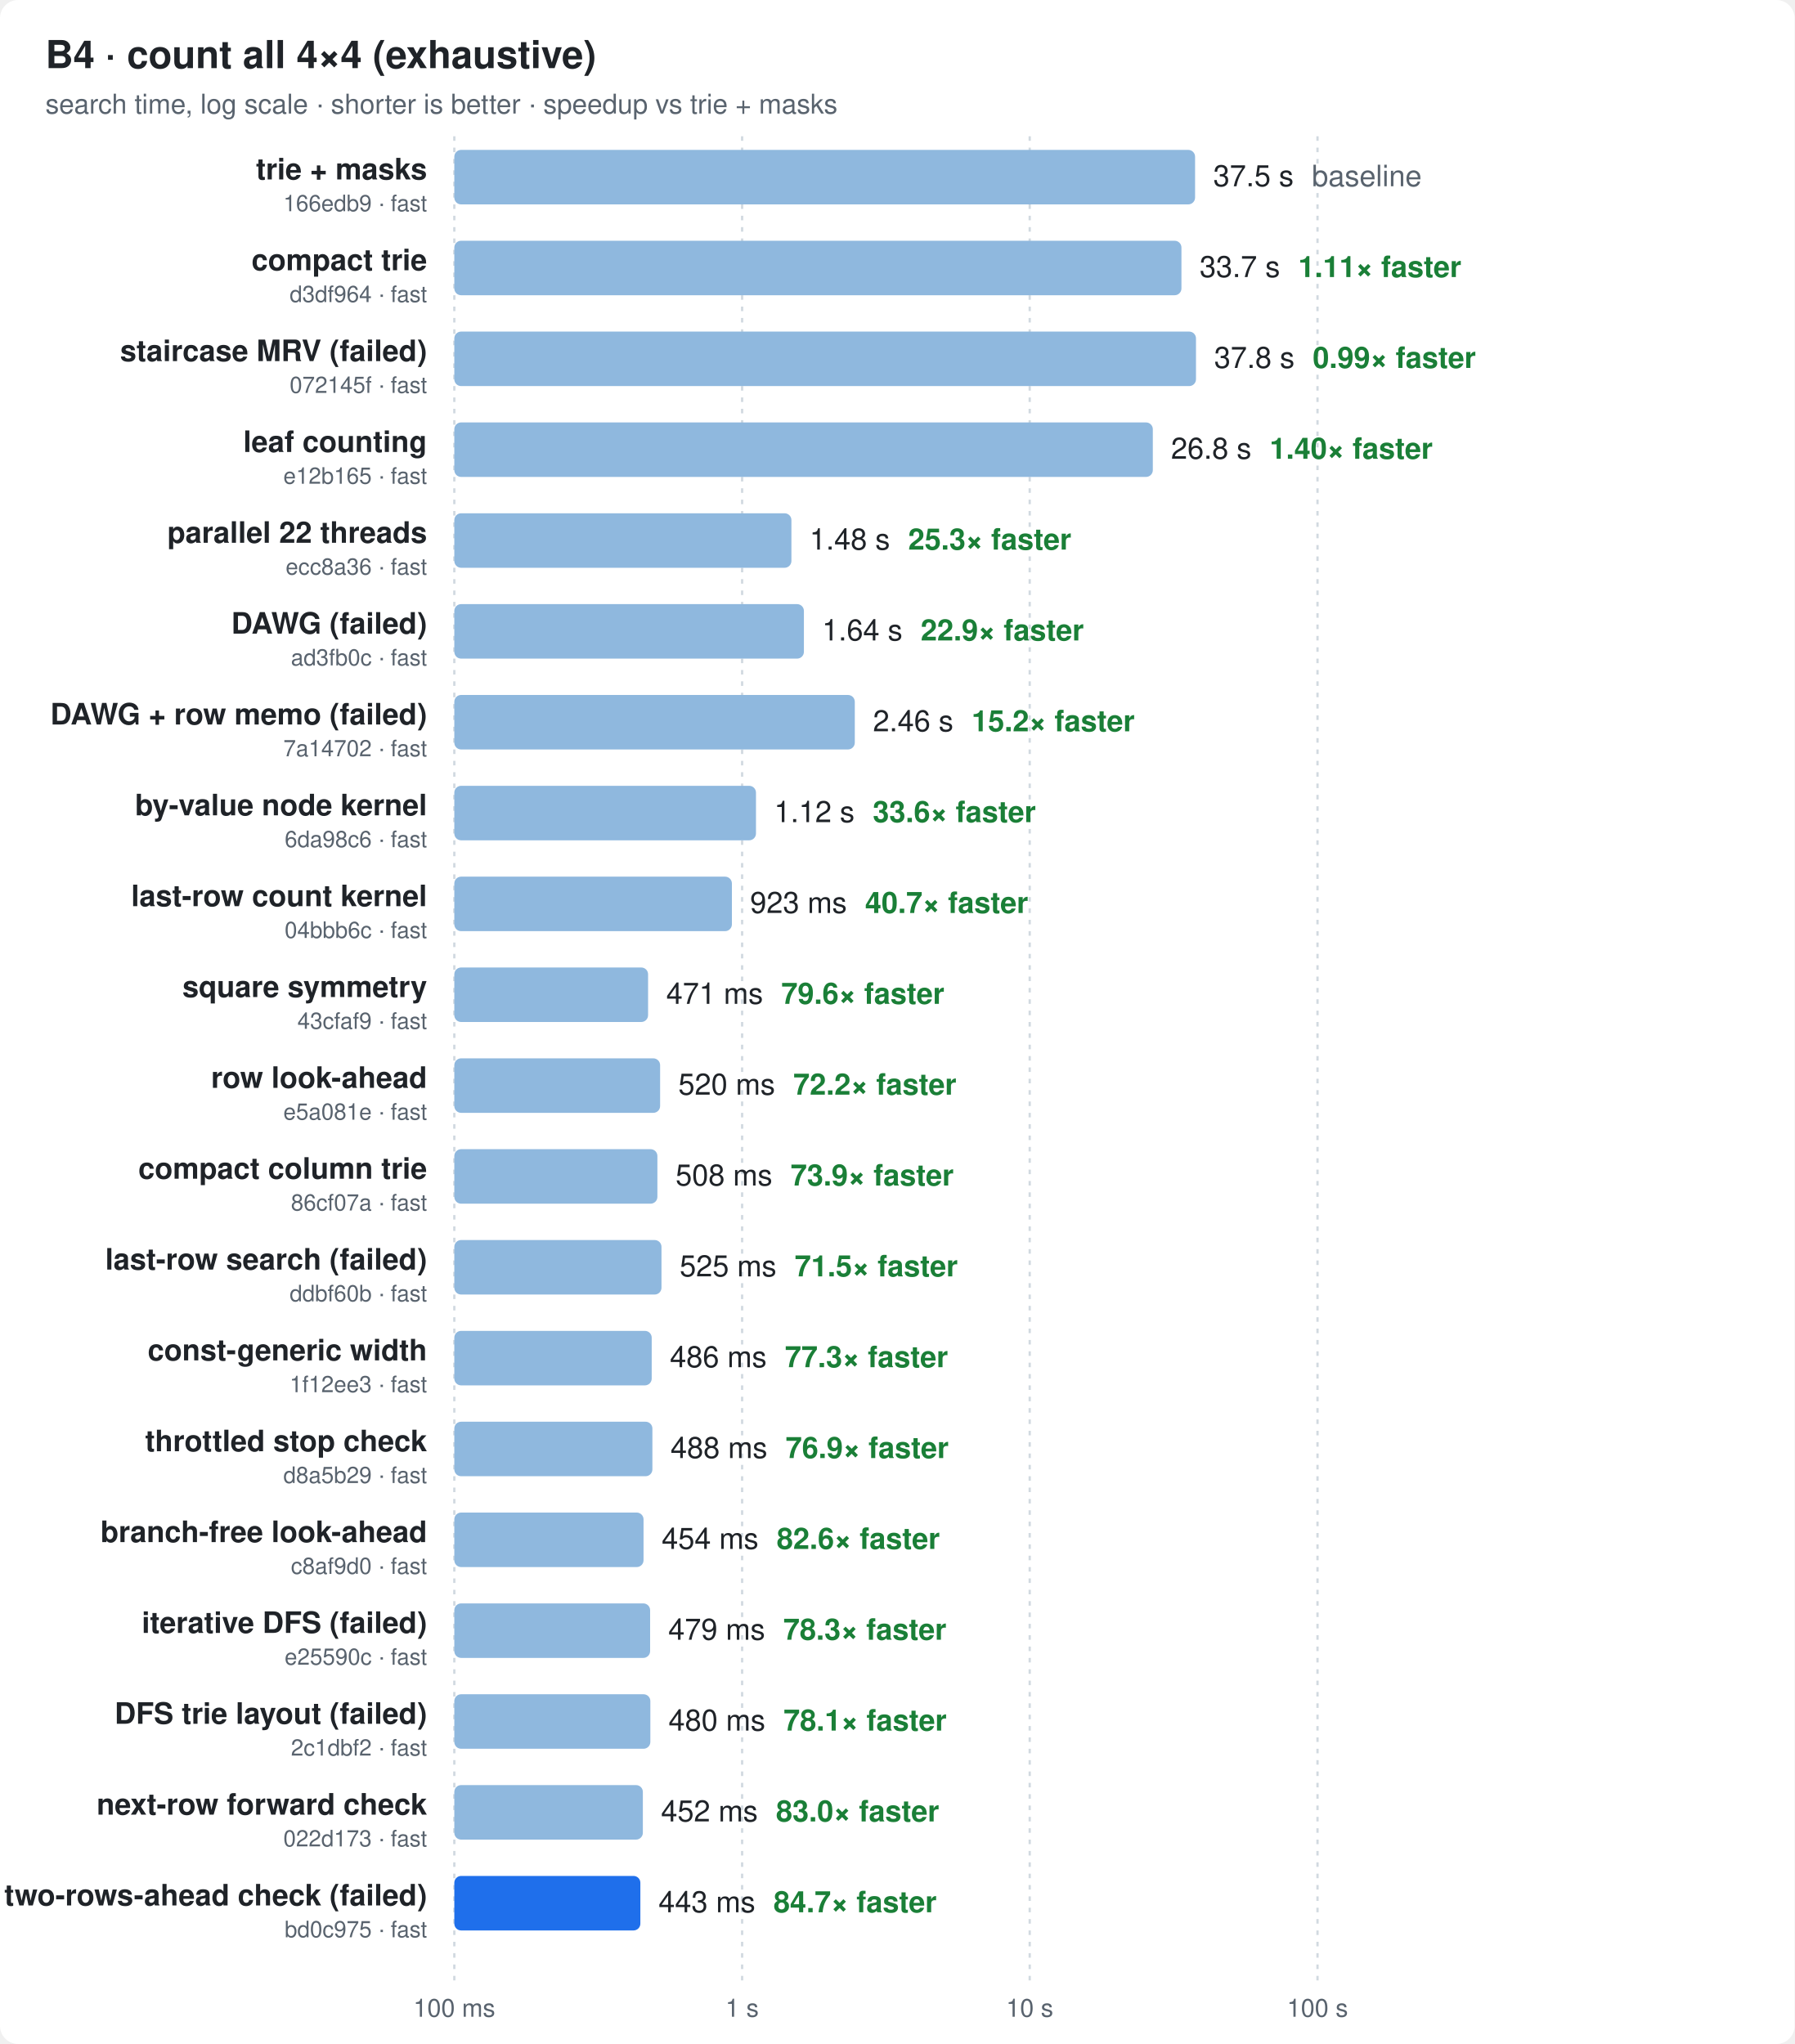
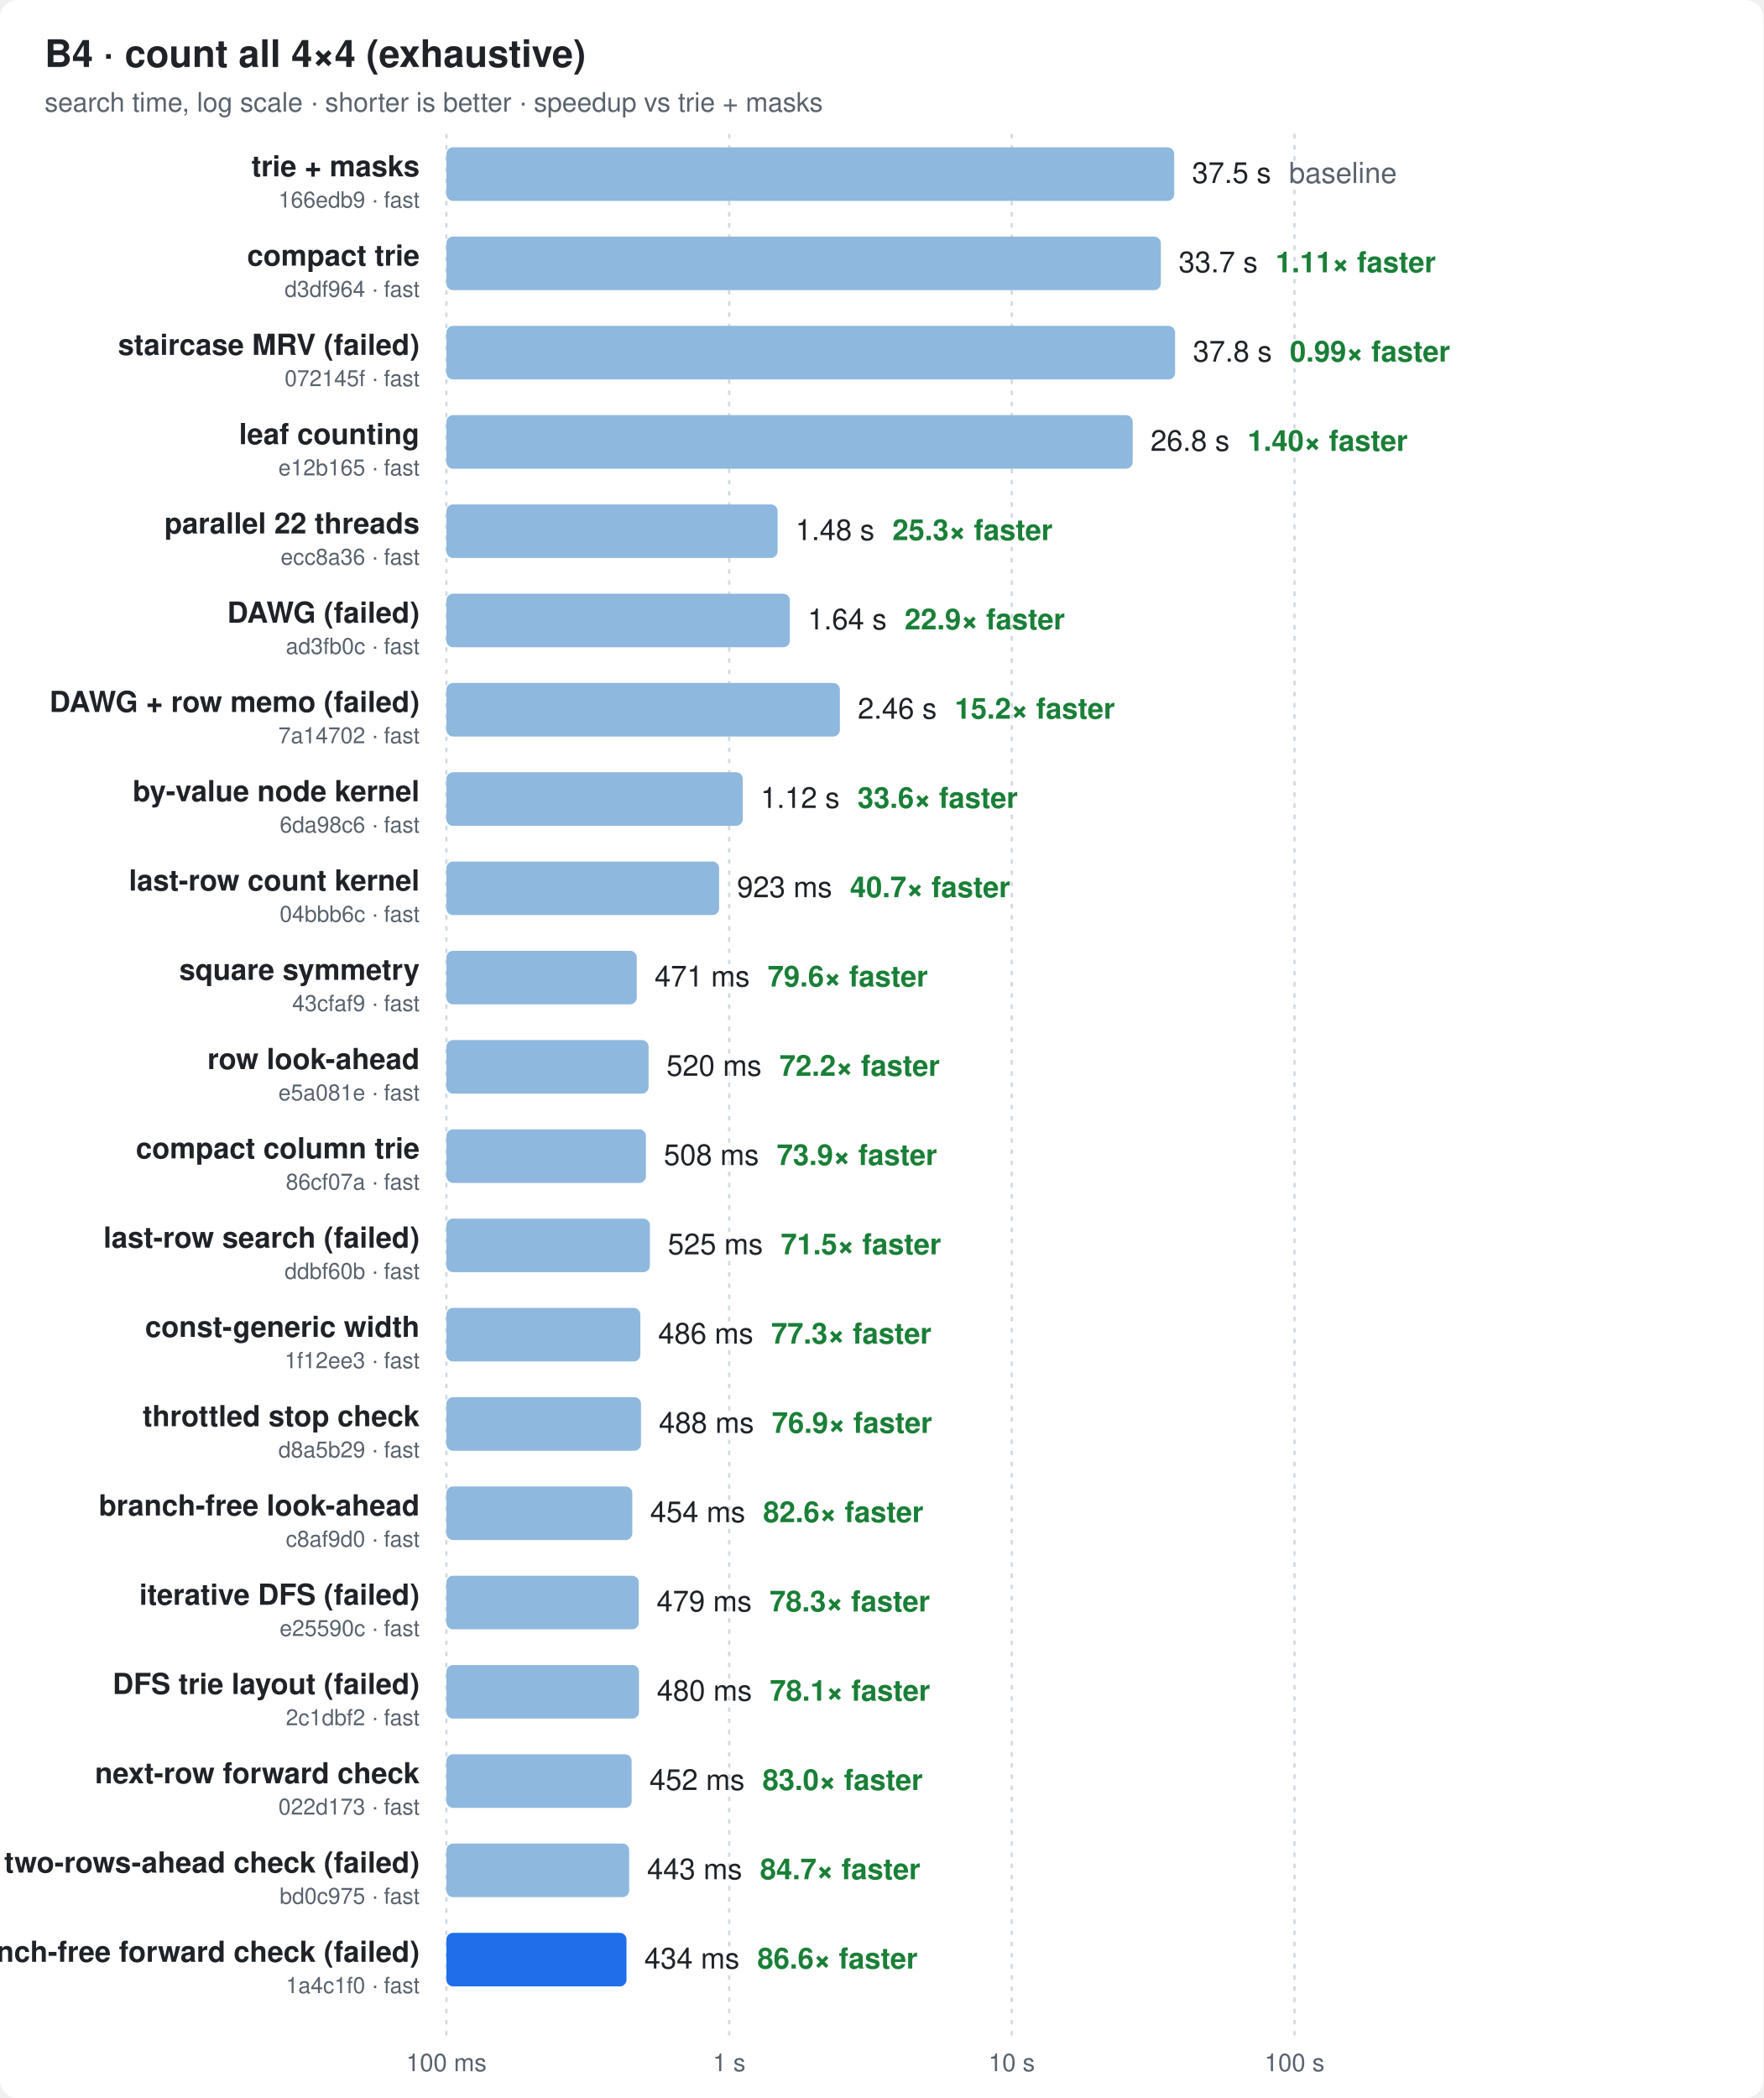
- <svg xmlns="http://www.w3.org/2000/svg" width="790" height="900" viewBox="0 0 790 900" font-family="ui-sans-serif,-apple-system,Segoe UI,Helvetica,Arial,sans-serif">
+ <svg xmlns="http://www.w3.org/2000/svg" width="790" height="940" viewBox="0 0 790 940" font-family="ui-sans-serif,-apple-system,Segoe UI,Helvetica,Arial,sans-serif">
  <style>
  .bg{fill:#ffffff} .t{fill:#1f2328} .m{fill:#59636e} .g{stroke:#d1d9e0}
  .bar{fill:#8fb8de} .best{fill:#1f6feb} .x{fill:#1a7f37;font-weight:600}
  @media (prefers-color-scheme: dark){
    .bg{fill:#0d1117} .t{fill:#e6edf3} .m{fill:#9198a1} .g{stroke:#30363d}
    .bar{fill:#2f5f8f} .best{fill:#4493f8} .x{fill:#3fb950}
  }
</style>
-   <rect class="bg" width="790" height="900" rx="8" />
+   <rect class="bg" width="790" height="940" rx="8" />
  <text class="t" x="20" y="30" font-size="17" font-weight="700">B4 · count all 4×4 (exhaustive)</text>
  <text class="m" x="20" y="50" font-size="12">search time, log scale · shorter is better · speedup vs trie + masks</text>
-   <line class="g" x1="200.0" x2="200.0" y1="60" y2="872" stroke-dasharray="2 3" />
-   <text class="m" x="200.0" y="888" font-size="11" text-anchor="middle">100 ms</text>
-   <line class="g" x1="326.7" x2="326.7" y1="60" y2="872" stroke-dasharray="2 3" />
-   <text class="m" x="326.7" y="888" font-size="11" text-anchor="middle">1 s</text>
-   <line class="g" x1="453.3" x2="453.3" y1="60" y2="872" stroke-dasharray="2 3" />
-   <text class="m" x="453.3" y="888" font-size="11" text-anchor="middle">10 s</text>
-   <line class="g" x1="580.0" x2="580.0" y1="60" y2="872" stroke-dasharray="2 3" />
-   <text class="m" x="580.0" y="888" font-size="11" text-anchor="middle">100 s</text>
+   <line class="g" x1="200.0" x2="200.0" y1="60" y2="912" stroke-dasharray="2 3" />
+   <text class="m" x="200.0" y="928" font-size="11" text-anchor="middle">100 ms</text>
+   <line class="g" x1="326.7" x2="326.7" y1="60" y2="912" stroke-dasharray="2 3" />
+   <text class="m" x="326.7" y="928" font-size="11" text-anchor="middle">1 s</text>
+   <line class="g" x1="453.3" x2="453.3" y1="60" y2="912" stroke-dasharray="2 3" />
+   <text class="m" x="453.3" y="928" font-size="11" text-anchor="middle">10 s</text>
+   <line class="g" x1="580.0" x2="580.0" y1="60" y2="912" stroke-dasharray="2 3" />
+   <text class="m" x="580.0" y="928" font-size="11" text-anchor="middle">100 s</text>
  <text class="t" x="188" y="79.0" font-size="13" font-weight="600" text-anchor="end">trie + masks</text>
  <text class="m" x="188" y="93.0" font-size="10" text-anchor="end">166edb9 · fast</text>
  <rect class="bar" x="200" y="66" width="326.1" height="24" rx="3" />
  <text class="t" x="534.1" y="82.0" font-size="13">37.5 s<tspan class="m" dx="8">baseline</tspan>
  </text>
  <text class="t" x="188" y="119.0" font-size="13" font-weight="600" text-anchor="end">compact trie</text>
  <text class="m" x="188" y="133.0" font-size="10" text-anchor="end">d3df964 · fast</text>
  <rect class="bar" x="200" y="106" width="320.1" height="24" rx="3" />
  <text class="t" x="528.1" y="122.0" font-size="13">33.7 s<tspan class="x" dx="8">1.11× faster</tspan>
  </text>
  <text class="t" x="188" y="159.0" font-size="13" font-weight="600" text-anchor="end">staircase MRV (failed)</text>
  <text class="m" x="188" y="173.0" font-size="10" text-anchor="end">072145f · fast</text>
  <rect class="bar" x="200" y="146" width="326.5" height="24" rx="3" />
  <text class="t" x="534.5" y="162.0" font-size="13">37.8 s<tspan class="x" dx="8">0.99× faster</tspan>
  </text>
  <text class="t" x="188" y="199.0" font-size="13" font-weight="600" text-anchor="end">leaf counting</text>
  <text class="m" x="188" y="213.0" font-size="10" text-anchor="end">e12b165 · fast</text>
  <rect class="bar" x="200" y="186" width="307.5" height="24" rx="3" />
  <text class="t" x="515.5" y="202.0" font-size="13">26.8 s<tspan class="x" dx="8">1.40× faster</tspan>
  </text>
  <text class="t" x="188" y="239.0" font-size="13" font-weight="600" text-anchor="end">parallel 22 threads</text>
  <text class="m" x="188" y="253.0" font-size="10" text-anchor="end">ecc8a36 · fast</text>
  <rect class="bar" x="200" y="226" width="148.4" height="24" rx="3" />
  <text class="t" x="356.4" y="242.0" font-size="13">1.48 s<tspan class="x" dx="8">25.3× faster</tspan>
  </text>
  <text class="t" x="188" y="279.0" font-size="13" font-weight="600" text-anchor="end">DAWG (failed)</text>
  <text class="m" x="188" y="293.0" font-size="10" text-anchor="end">ad3fb0c · fast</text>
  <rect class="bar" x="200" y="266" width="153.9" height="24" rx="3" />
  <text class="t" x="361.9" y="282.0" font-size="13">1.64 s<tspan class="x" dx="8">22.9× faster</tspan>
  </text>
  <text class="t" x="188" y="319.0" font-size="13" font-weight="600" text-anchor="end">DAWG + row memo (failed)</text>
  <text class="m" x="188" y="333.0" font-size="10" text-anchor="end">7a14702 · fast</text>
  <rect class="bar" x="200" y="306" width="176.3" height="24" rx="3" />
  <text class="t" x="384.3" y="322.0" font-size="13">2.46 s<tspan class="x" dx="8">15.2× faster</tspan>
  </text>
  <text class="t" x="188" y="359.0" font-size="13" font-weight="600" text-anchor="end">by-value node kernel</text>
  <text class="m" x="188" y="373.0" font-size="10" text-anchor="end">6da98c6 · fast</text>
  <rect class="bar" x="200" y="346" width="132.8" height="24" rx="3" />
  <text class="t" x="340.8" y="362.0" font-size="13">1.12 s<tspan class="x" dx="8">33.6× faster</tspan>
  </text>
  <text class="t" x="188" y="399.0" font-size="13" font-weight="600" text-anchor="end">last-row count kernel</text>
  <text class="m" x="188" y="413.0" font-size="10" text-anchor="end">04bbb6c · fast</text>
  <rect class="bar" x="200" y="386" width="122.2" height="24" rx="3" />
  <text class="t" x="330.2" y="402.0" font-size="13">923 ms<tspan class="x" dx="8">40.7× faster</tspan>
  </text>
  <text class="t" x="188" y="439.0" font-size="13" font-weight="600" text-anchor="end">square symmetry</text>
  <text class="m" x="188" y="453.0" font-size="10" text-anchor="end">43cfaf9 · fast</text>
  <rect class="bar" x="200" y="426" width="85.3" height="24" rx="3" />
  <text class="t" x="293.3" y="442.0" font-size="13">471 ms<tspan class="x" dx="8">79.6× faster</tspan>
  </text>
  <text class="t" x="188" y="479.0" font-size="13" font-weight="600" text-anchor="end">row look-ahead</text>
  <text class="m" x="188" y="493.0" font-size="10" text-anchor="end">e5a081e · fast</text>
  <rect class="bar" x="200" y="466" width="90.6" height="24" rx="3" />
  <text class="t" x="298.6" y="482.0" font-size="13">520 ms<tspan class="x" dx="8">72.2× faster</tspan>
  </text>
  <text class="t" x="188" y="519.0" font-size="13" font-weight="600" text-anchor="end">compact column trie</text>
  <text class="m" x="188" y="533.0" font-size="10" text-anchor="end">86cf07a · fast</text>
  <rect class="bar" x="200" y="506" width="89.4" height="24" rx="3" />
  <text class="t" x="297.4" y="522.0" font-size="13">508 ms<tspan class="x" dx="8">73.9× faster</tspan>
  </text>
  <text class="t" x="188" y="559.0" font-size="13" font-weight="600" text-anchor="end">last-row search (failed)</text>
  <text class="m" x="188" y="573.0" font-size="10" text-anchor="end">ddbf60b · fast</text>
  <rect class="bar" x="200" y="546" width="91.2" height="24" rx="3" />
  <text class="t" x="299.2" y="562.0" font-size="13">525 ms<tspan class="x" dx="8">71.5× faster</tspan>
  </text>
  <text class="t" x="188" y="599.0" font-size="13" font-weight="600" text-anchor="end">const-generic width</text>
  <text class="m" x="188" y="613.0" font-size="10" text-anchor="end">1f12ee3 · fast</text>
  <rect class="bar" x="200" y="586" width="86.9" height="24" rx="3" />
  <text class="t" x="294.9" y="602.0" font-size="13">486 ms<tspan class="x" dx="8">77.3× faster</tspan>
  </text>
  <text class="t" x="188" y="639.0" font-size="13" font-weight="600" text-anchor="end">throttled stop check</text>
  <text class="m" x="188" y="653.0" font-size="10" text-anchor="end">d8a5b29 · fast</text>
  <rect class="bar" x="200" y="626" width="87.2" height="24" rx="3" />
  <text class="t" x="295.2" y="642.0" font-size="13">488 ms<tspan class="x" dx="8">76.9× faster</tspan>
  </text>
  <text class="t" x="188" y="679.0" font-size="13" font-weight="600" text-anchor="end">branch-free look-ahead</text>
  <text class="m" x="188" y="693.0" font-size="10" text-anchor="end">c8af9d0 · fast</text>
  <rect class="bar" x="200" y="666" width="83.3" height="24" rx="3" />
  <text class="t" x="291.3" y="682.0" font-size="13">454 ms<tspan class="x" dx="8">82.6× faster</tspan>
  </text>
  <text class="t" x="188" y="719.0" font-size="13" font-weight="600" text-anchor="end">iterative DFS (failed)</text>
  <text class="m" x="188" y="733.0" font-size="10" text-anchor="end">e25590c · fast</text>
  <rect class="bar" x="200" y="706" width="86.2" height="24" rx="3" />
  <text class="t" x="294.2" y="722.0" font-size="13">479 ms<tspan class="x" dx="8">78.3× faster</tspan>
  </text>
  <text class="t" x="188" y="759.0" font-size="13" font-weight="600" text-anchor="end">DFS trie layout (failed)</text>
  <text class="m" x="188" y="773.0" font-size="10" text-anchor="end">2c1dbf2 · fast</text>
  <rect class="bar" x="200" y="746" width="86.3" height="24" rx="3" />
  <text class="t" x="294.3" y="762.0" font-size="13">480 ms<tspan class="x" dx="8">78.1× faster</tspan>
  </text>
  <text class="t" x="188" y="799.0" font-size="13" font-weight="600" text-anchor="end">next-row forward check</text>
  <text class="m" x="188" y="813.0" font-size="10" text-anchor="end">022d173 · fast</text>
  <rect class="bar" x="200" y="786" width="83.0" height="24" rx="3" />
  <text class="t" x="291.0" y="802.0" font-size="13">452 ms<tspan class="x" dx="8">83.0× faster</tspan>
  </text>
  <text class="t" x="188" y="839.0" font-size="13" font-weight="600" text-anchor="end">two-rows-ahead check (failed)</text>
  <text class="m" x="188" y="853.0" font-size="10" text-anchor="end">bd0c975 · fast</text>
-   <rect class="best" x="200" y="826" width="81.9" height="24" rx="3" />
+   <rect class="bar" x="200" y="826" width="81.9" height="24" rx="3" />
  <text class="t" x="289.9" y="842.0" font-size="13">443 ms<tspan class="x" dx="8">84.7× faster</tspan>
  </text>
+   <text class="t" x="188" y="879.0" font-size="13" font-weight="600" text-anchor="end">branch-free forward check (failed)</text>
+   <text class="m" x="188" y="893.0" font-size="10" text-anchor="end">1a4c1f0 · fast</text>
+   <rect class="best" x="200" y="866" width="80.7" height="24" rx="3" />
+   <text class="t" x="288.7" y="882.0" font-size="13">434 ms<tspan class="x" dx="8">86.6× faster</tspan>
+   </text>
</svg>
